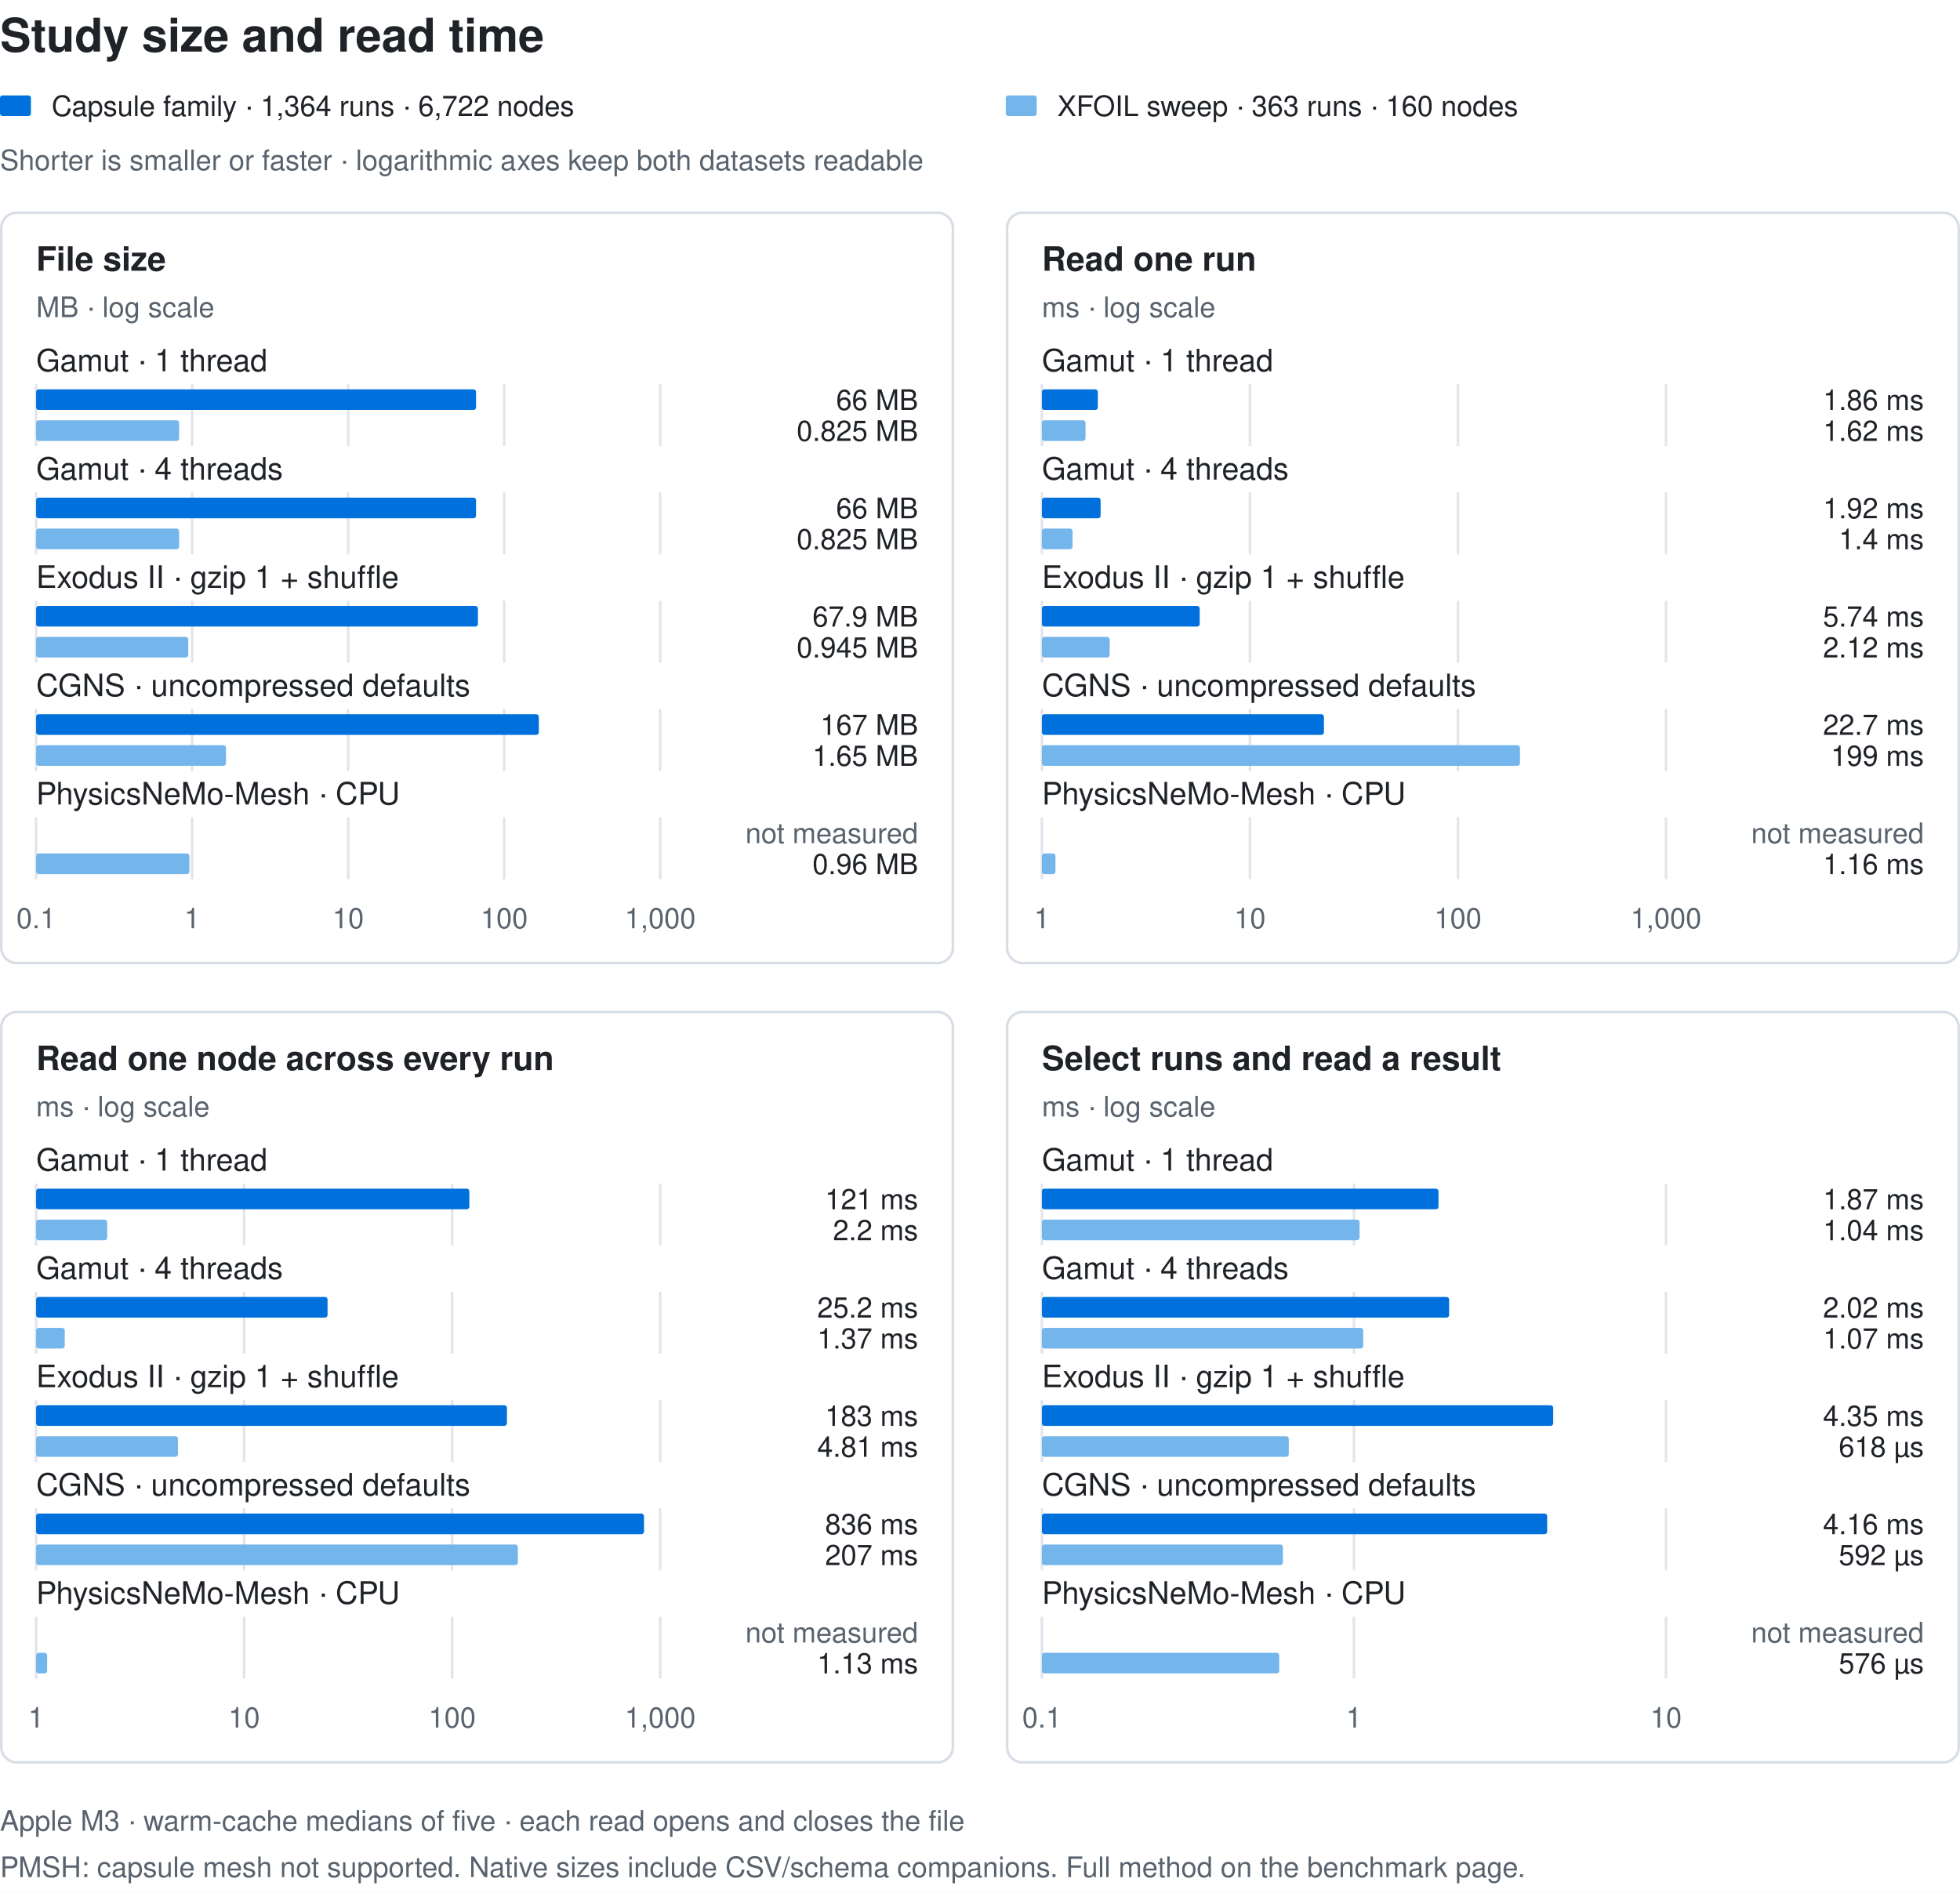
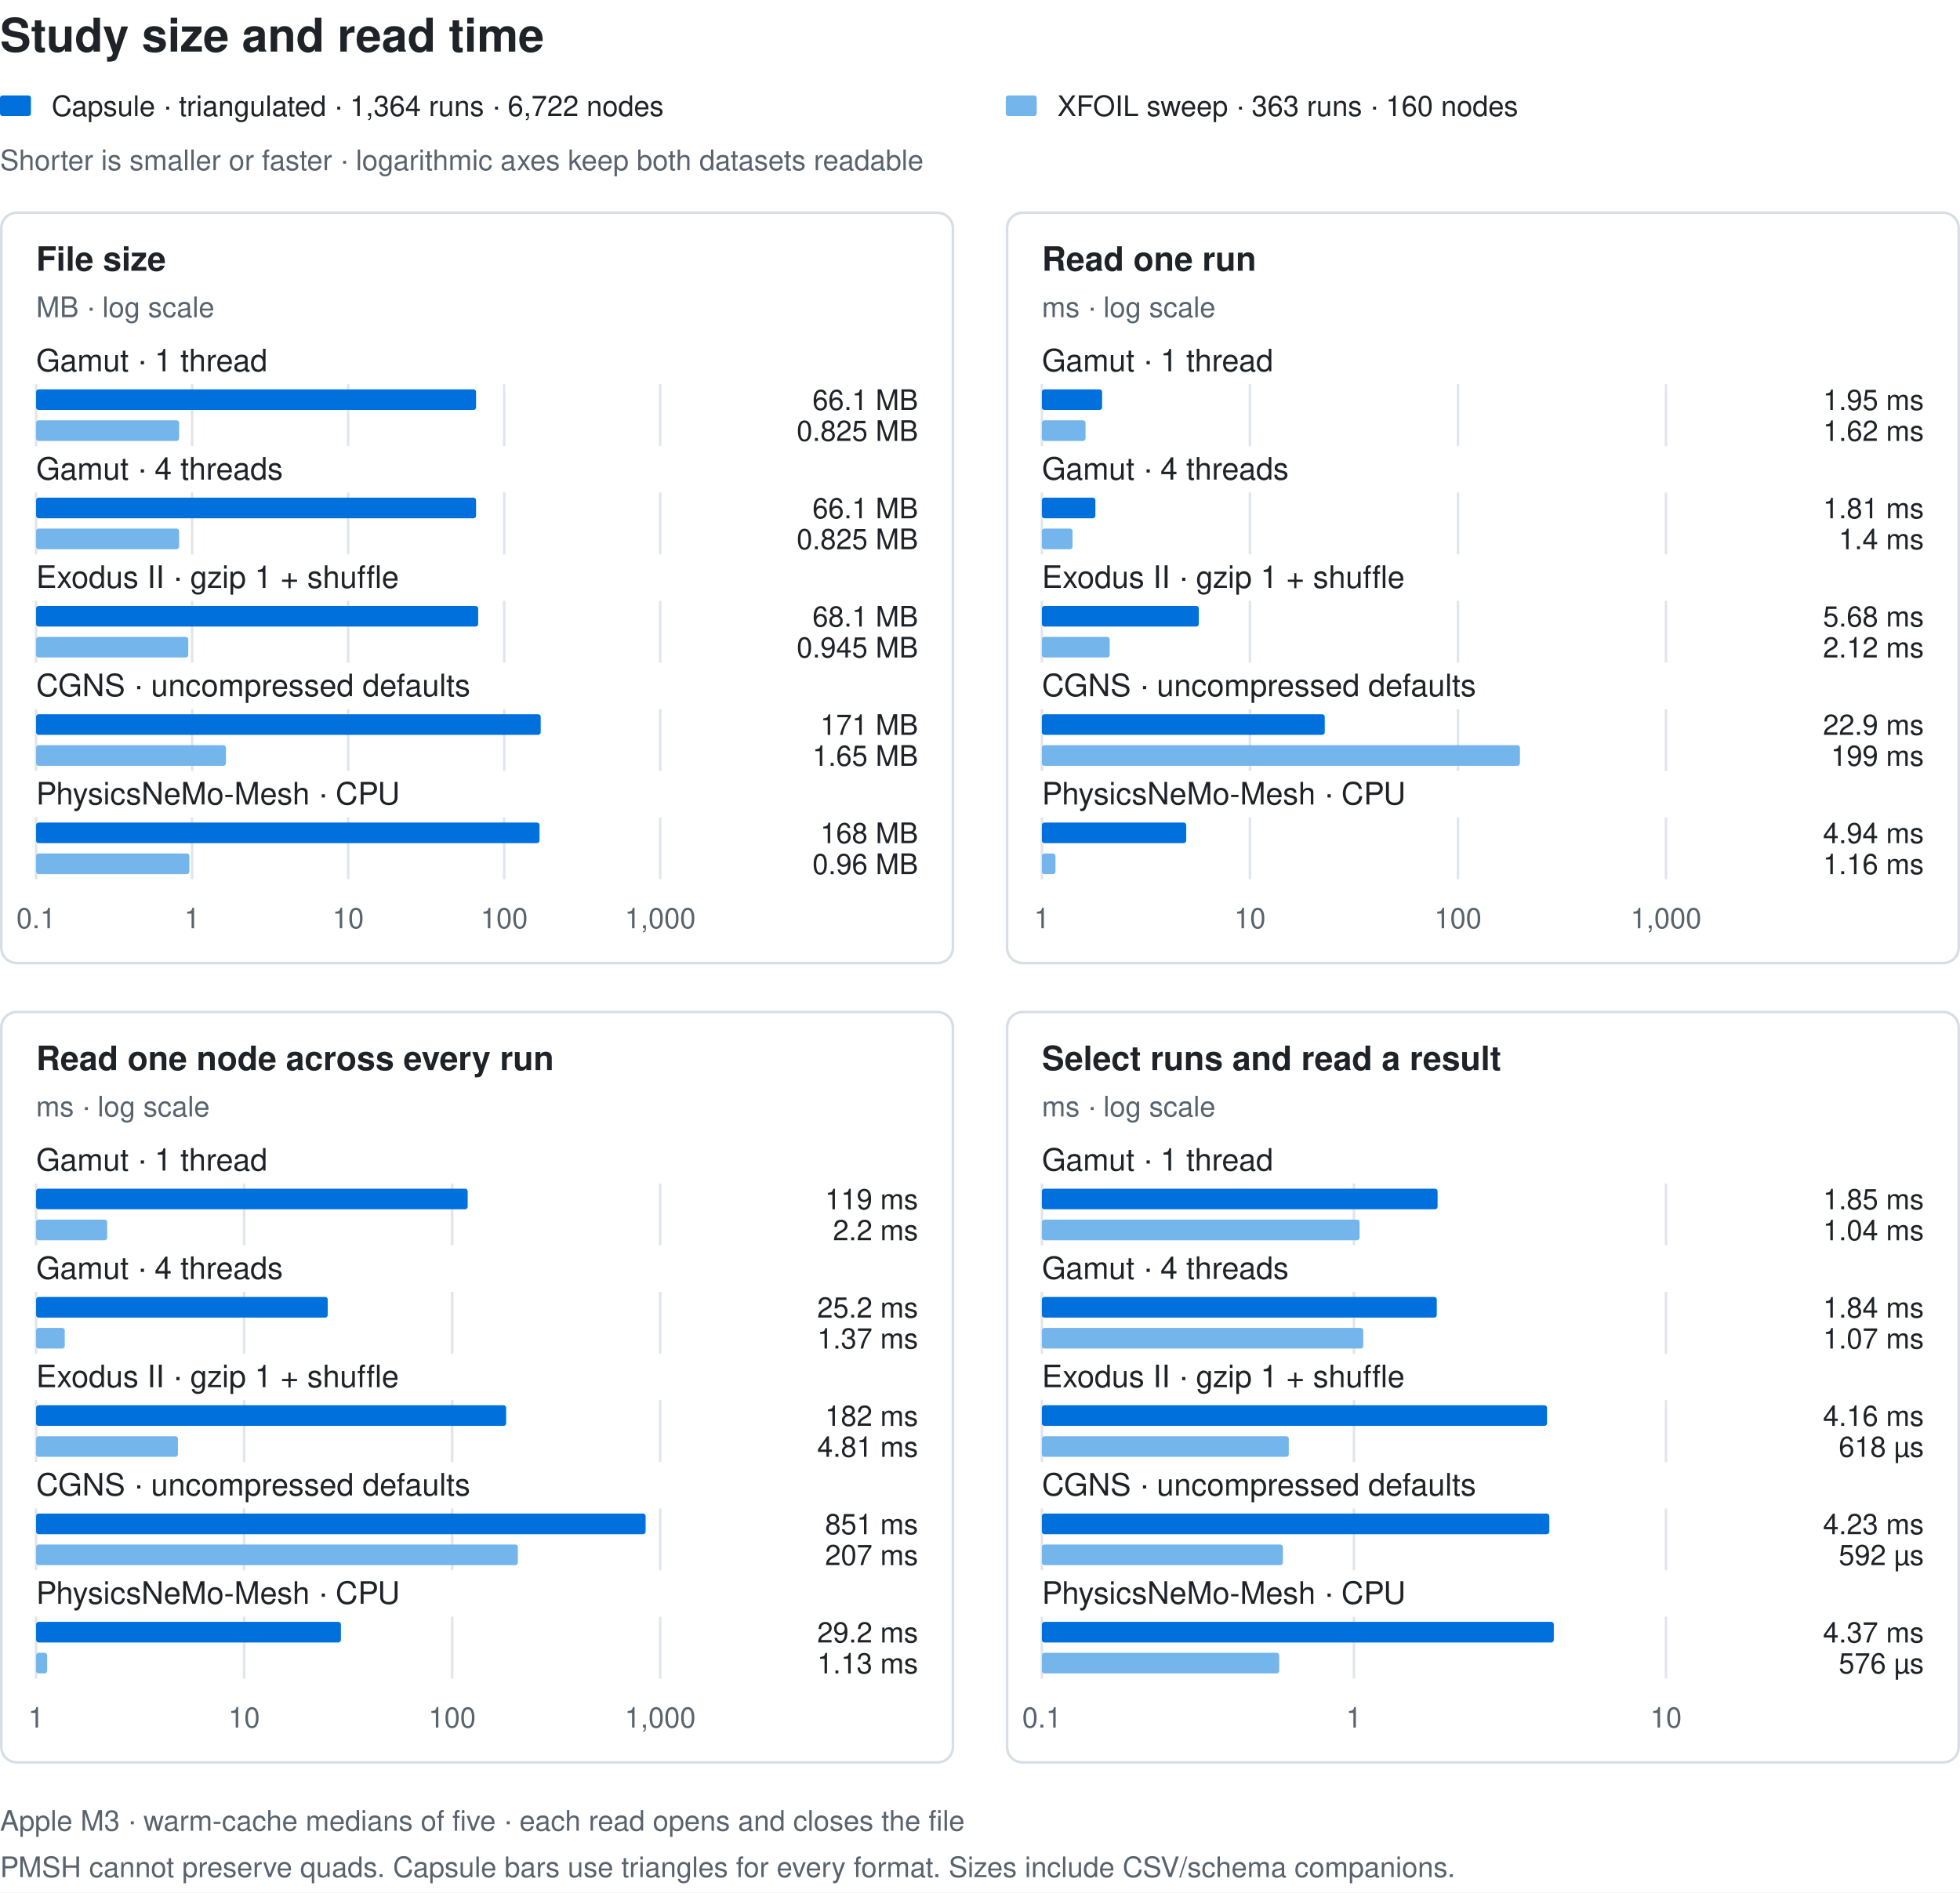
<svg xmlns="http://www.w3.org/2000/svg" viewBox="0 0 760 734" width="760" height="734" role="img" aria-label="Paired dataset bars for study size and reads">
  <style>
      text { font-family: -apple-system, BlinkMacSystemFont, 'Segoe UI', Helvetica, Arial, sans-serif; }
      .page, .panel { fill: #FFFFFF; } .ink { fill: #1F2328; } .muted { fill: #59636E; }
      .capsule { fill: #0070DC; } .xfoil { fill: #74B5EB; }
      .grid { stroke: #E1E6EC; stroke-width: 1; } .outline { stroke: #D8DEE5; fill: none; }
      .title { font-size: 18px; font-weight: 600; } .heading { font-size: 13px; font-weight: 600; }
      .name { font-size: 12px; } .small { font-size: 11px; }
      .value { font-size: 11px; font-variant-numeric: tabular-nums; }
      @media (prefers-color-scheme: dark) {
        .page, .panel { fill: #0D1117; } .ink { fill: #E6EDF3; } .muted { fill: #9AA6B4; }
        .capsule { fill: #369BF7; } .xfoil { fill: #95CEFA; }
        .grid { stroke: #293440; } .outline { stroke: #303D4C; }
      }
    </style>
  <rect class="page" width="100%" height="100%" />
  <text class="ink title" x="0" y="20">Study size and read time</text>
  <rect class="capsule" x="0" y="37" width="12" height="8" rx="1" />
-   <text class="ink small" x="20" y="45">Capsule family · 1,364 runs · 6,722 nodes</text>
+   <text class="ink small" x="20" y="45">Capsule · triangulated · 1,364 runs · 6,722 nodes</text>
  <rect class="xfoil" x="390" y="37" width="12" height="8" rx="1" />
  <text class="ink small" x="410" y="45">XFOIL sweep · 363 runs · 160 nodes</text>
  <text class="muted small" x="0" y="66">Shorter is smaller or faster · logarithmic axes keep both datasets readable</text>
  <rect class="panel" x="0" y="82" width="370" height="292" rx="6" />
  <rect class="outline" x="0.5" y="82.5" width="369" height="291" rx="6" />
  <text class="ink heading" x="14" y="105">File size</text>
  <text class="muted small" x="14" y="123">MB · log scale</text>
  <path class="grid" d="M14.00 149 V173" />
  <path class="grid" d="M74.50 149 V173" />
  <path class="grid" d="M135.00 149 V173" />
  <path class="grid" d="M195.50 149 V173" />
  <path class="grid" d="M256.00 149 V173" />
  <text class="ink name" x="14" y="144">Gamut · 1 thread</text>
  <rect class="capsule" x="14" y="151" width="170.60" height="8" rx="1" />
-   <text class="ink value" x="356" y="159" text-anchor="end">66 MB</text>
+   <text class="ink value" x="356" y="159" text-anchor="end">66.1 MB</text>
  <rect class="xfoil" x="14" y="163" width="55.46" height="8" rx="1" />
  <text class="ink value" x="356" y="171" text-anchor="end">0.825 MB</text>
  <path class="grid" d="M14.00 191 V215" />
  <path class="grid" d="M74.50 191 V215" />
  <path class="grid" d="M135.00 191 V215" />
  <path class="grid" d="M195.50 191 V215" />
  <path class="grid" d="M256.00 191 V215" />
  <text class="ink name" x="14" y="186">Gamut · 4 threads</text>
  <rect class="capsule" x="14" y="193" width="170.60" height="8" rx="1" />
-   <text class="ink value" x="356" y="201" text-anchor="end">66 MB</text>
+   <text class="ink value" x="356" y="201" text-anchor="end">66.1 MB</text>
  <rect class="xfoil" x="14" y="205" width="55.46" height="8" rx="1" />
  <text class="ink value" x="356" y="213" text-anchor="end">0.825 MB</text>
  <path class="grid" d="M14.00 233 V257" />
  <path class="grid" d="M74.50 233 V257" />
  <path class="grid" d="M135.00 233 V257" />
  <path class="grid" d="M195.50 233 V257" />
  <path class="grid" d="M256.00 233 V257" />
  <text class="ink name" x="14" y="228">Exodus II · gzip 1 + shuffle</text>
-   <rect class="capsule" x="14" y="235" width="171.32" height="8" rx="1" />
-   <text class="ink value" x="356" y="243" text-anchor="end">67.9 MB</text>
+   <rect class="capsule" x="14" y="235" width="171.42" height="8" rx="1" />
+   <text class="ink value" x="356" y="243" text-anchor="end">68.1 MB</text>
  <rect class="xfoil" x="14" y="247" width="59.00" height="8" rx="1" />
  <text class="ink value" x="356" y="255" text-anchor="end">0.945 MB</text>
  <path class="grid" d="M14.00 275 V299" />
  <path class="grid" d="M74.50 275 V299" />
  <path class="grid" d="M135.00 275 V299" />
  <path class="grid" d="M195.50 275 V299" />
  <path class="grid" d="M256.00 275 V299" />
  <text class="ink name" x="14" y="270">CGNS · uncompressed defaults</text>
-   <rect class="capsule" x="14" y="277" width="194.93" height="8" rx="1" />
-   <text class="ink value" x="356" y="285" text-anchor="end">167 MB</text>
+   <rect class="capsule" x="14" y="277" width="195.66" height="8" rx="1" />
+   <text class="ink value" x="356" y="285" text-anchor="end">171 MB</text>
  <rect class="xfoil" x="14" y="289" width="73.62" height="8" rx="1" />
  <text class="ink value" x="356" y="297" text-anchor="end">1.65 MB</text>
  <path class="grid" d="M14.00 317 V341" />
  <path class="grid" d="M74.50 317 V341" />
  <path class="grid" d="M135.00 317 V341" />
  <path class="grid" d="M195.50 317 V341" />
  <path class="grid" d="M256.00 317 V341" />
  <text class="ink name" x="14" y="312">PhysicsNeMo-Mesh · CPU</text>
-   <text class="muted value" x="356" y="327" text-anchor="end">not measured</text>
+   <rect class="capsule" x="14" y="319" width="195.20" height="8" rx="1" />
+   <text class="ink value" x="356" y="327" text-anchor="end">168 MB</text>
  <rect class="xfoil" x="14" y="331" width="59.43" height="8" rx="1" />
  <text class="ink value" x="356" y="339" text-anchor="end">0.96 MB</text>
  <text class="muted small" x="14.00" y="360" text-anchor="middle">0.1</text>
  <text class="muted small" x="74.50" y="360" text-anchor="middle">1</text>
  <text class="muted small" x="135.00" y="360" text-anchor="middle">10</text>
  <text class="muted small" x="195.50" y="360" text-anchor="middle">100</text>
  <text class="muted small" x="256.00" y="360" text-anchor="middle">1,000</text>
  <rect class="panel" x="390" y="82" width="370" height="292" rx="6" />
  <rect class="outline" x="390.5" y="82.5" width="369" height="291" rx="6" />
  <text class="ink heading" x="404" y="105">Read one run</text>
  <text class="muted small" x="404" y="123">ms · log scale</text>
  <path class="grid" d="M404.00 149 V173" />
  <path class="grid" d="M484.67 149 V173" />
  <path class="grid" d="M565.33 149 V173" />
  <path class="grid" d="M646.00 149 V173" />
  <text class="ink name" x="404" y="144">Gamut · 1 thread</text>
-   <rect class="capsule" x="404" y="151" width="21.69" height="8" rx="1" />
-   <text class="ink value" x="746" y="159" text-anchor="end">1.86 ms</text>
+   <rect class="capsule" x="404" y="151" width="23.34" height="8" rx="1" />
+   <text class="ink value" x="746" y="159" text-anchor="end">1.95 ms</text>
  <rect class="xfoil" x="404" y="163" width="16.92" height="8" rx="1" />
  <text class="ink value" x="746" y="171" text-anchor="end">1.62 ms</text>
  <path class="grid" d="M404.00 191 V215" />
  <path class="grid" d="M484.67 191 V215" />
  <path class="grid" d="M565.33 191 V215" />
  <path class="grid" d="M646.00 191 V215" />
  <text class="ink name" x="404" y="186">Gamut · 4 threads</text>
-   <rect class="capsule" x="404" y="193" width="22.77" height="8" rx="1" />
-   <text class="ink value" x="746" y="201" text-anchor="end">1.92 ms</text>
+   <rect class="capsule" x="404" y="193" width="20.74" height="8" rx="1" />
+   <text class="ink value" x="746" y="201" text-anchor="end">1.81 ms</text>
  <rect class="xfoil" x="404" y="205" width="11.89" height="8" rx="1" />
  <text class="ink value" x="746" y="213" text-anchor="end">1.4 ms</text>
  <path class="grid" d="M404.00 233 V257" />
  <path class="grid" d="M484.67 233 V257" />
  <path class="grid" d="M565.33 233 V257" />
  <path class="grid" d="M646.00 233 V257" />
  <text class="ink name" x="404" y="228">Exodus II · gzip 1 + shuffle</text>
-   <rect class="capsule" x="404" y="235" width="61.19" height="8" rx="1" />
-   <text class="ink value" x="746" y="243" text-anchor="end">5.74 ms</text>
+   <rect class="capsule" x="404" y="235" width="60.84" height="8" rx="1" />
+   <text class="ink value" x="746" y="243" text-anchor="end">5.68 ms</text>
  <rect class="xfoil" x="404" y="247" width="26.29" height="8" rx="1" />
  <text class="ink value" x="746" y="255" text-anchor="end">2.12 ms</text>
  <path class="grid" d="M404.00 275 V299" />
  <path class="grid" d="M484.67 275 V299" />
  <path class="grid" d="M565.33 275 V299" />
  <path class="grid" d="M646.00 275 V299" />
  <text class="ink name" x="404" y="270">CGNS · uncompressed defaults</text>
-   <rect class="capsule" x="404" y="277" width="109.36" height="8" rx="1" />
-   <text class="ink value" x="746" y="285" text-anchor="end">22.7 ms</text>
+   <rect class="capsule" x="404" y="277" width="109.68" height="8" rx="1" />
+   <text class="ink value" x="746" y="285" text-anchor="end">22.9 ms</text>
  <rect class="xfoil" x="404" y="289" width="185.37" height="8" rx="1" />
  <text class="ink value" x="746" y="297" text-anchor="end">199 ms</text>
  <path class="grid" d="M404.00 317 V341" />
  <path class="grid" d="M484.67 317 V341" />
  <path class="grid" d="M565.33 317 V341" />
  <path class="grid" d="M646.00 317 V341" />
  <text class="ink name" x="404" y="312">PhysicsNeMo-Mesh · CPU</text>
-   <text class="muted value" x="746" y="327" text-anchor="end">not measured</text>
+   <rect class="capsule" x="404" y="319" width="55.96" height="8" rx="1" />
+   <text class="ink value" x="746" y="327" text-anchor="end">4.94 ms</text>
  <rect class="xfoil" x="404" y="331" width="5.27" height="8" rx="1" />
  <text class="ink value" x="746" y="339" text-anchor="end">1.16 ms</text>
  <text class="muted small" x="404.00" y="360" text-anchor="middle">1</text>
  <text class="muted small" x="484.67" y="360" text-anchor="middle">10</text>
  <text class="muted small" x="565.33" y="360" text-anchor="middle">100</text>
  <text class="muted small" x="646.00" y="360" text-anchor="middle">1,000</text>
  <rect class="panel" x="0" y="392" width="370" height="292" rx="6" />
  <rect class="outline" x="0.5" y="392.5" width="369" height="291" rx="6" />
  <text class="ink heading" x="14" y="415">Read one node across every run</text>
  <text class="muted small" x="14" y="433">ms · log scale</text>
  <path class="grid" d="M14.00 459 V483" />
  <path class="grid" d="M94.67 459 V483" />
  <path class="grid" d="M175.33 459 V483" />
  <path class="grid" d="M256.00 459 V483" />
  <text class="ink name" x="14" y="454">Gamut · 1 thread</text>
-   <rect class="capsule" x="14" y="461" width="167.99" height="8" rx="1" />
-   <text class="ink value" x="356" y="469" text-anchor="end">121 ms</text>
+   <rect class="capsule" x="14" y="461" width="167.35" height="8" rx="1" />
+   <text class="ink value" x="356" y="469" text-anchor="end">119 ms</text>
  <rect class="xfoil" x="14" y="473" width="27.56" height="8" rx="1" />
  <text class="ink value" x="356" y="481" text-anchor="end">2.2 ms</text>
  <path class="grid" d="M14.00 501 V525" />
  <path class="grid" d="M94.67 501 V525" />
  <path class="grid" d="M175.33 501 V525" />
  <path class="grid" d="M256.00 501 V525" />
  <text class="ink name" x="14" y="496">Gamut · 4 threads</text>
-   <rect class="capsule" x="14" y="503" width="113.01" height="8" rx="1" />
+   <rect class="capsule" x="14" y="503" width="113.08" height="8" rx="1" />
  <text class="ink value" x="356" y="511" text-anchor="end">25.2 ms</text>
  <rect class="xfoil" x="14" y="515" width="11.11" height="8" rx="1" />
  <text class="ink value" x="356" y="523" text-anchor="end">1.37 ms</text>
  <path class="grid" d="M14.00 543 V567" />
  <path class="grid" d="M94.67 543 V567" />
  <path class="grid" d="M175.33 543 V567" />
  <path class="grid" d="M256.00 543 V567" />
  <text class="ink name" x="14" y="538">Exodus II · gzip 1 + shuffle</text>
-   <rect class="capsule" x="14" y="545" width="182.57" height="8" rx="1" />
-   <text class="ink value" x="356" y="553" text-anchor="end">183 ms</text>
+   <rect class="capsule" x="14" y="545" width="182.27" height="8" rx="1" />
+   <text class="ink value" x="356" y="553" text-anchor="end">182 ms</text>
  <rect class="xfoil" x="14" y="557" width="55.00" height="8" rx="1" />
  <text class="ink value" x="356" y="565" text-anchor="end">4.81 ms</text>
  <path class="grid" d="M14.00 585 V609" />
  <path class="grid" d="M94.67 585 V609" />
  <path class="grid" d="M175.33 585 V609" />
  <path class="grid" d="M256.00 585 V609" />
  <text class="ink name" x="14" y="580">CGNS · uncompressed defaults</text>
-   <rect class="capsule" x="14" y="587" width="235.71" height="8" rx="1" />
-   <text class="ink value" x="356" y="595" text-anchor="end">836 ms</text>
+   <rect class="capsule" x="14" y="587" width="236.34" height="8" rx="1" />
+   <text class="ink value" x="356" y="595" text-anchor="end">851 ms</text>
  <rect class="xfoil" x="14" y="599" width="186.81" height="8" rx="1" />
  <text class="ink value" x="356" y="607" text-anchor="end">207 ms</text>
  <path class="grid" d="M14.00 627 V651" />
  <path class="grid" d="M94.67 627 V651" />
  <path class="grid" d="M175.33 627 V651" />
  <path class="grid" d="M256.00 627 V651" />
  <text class="ink name" x="14" y="622">PhysicsNeMo-Mesh · CPU</text>
-   <text class="muted value" x="356" y="637" text-anchor="end">not measured</text>
+   <rect class="capsule" x="14" y="629" width="118.19" height="8" rx="1" />
+   <text class="ink value" x="356" y="637" text-anchor="end">29.2 ms</text>
  <rect class="xfoil" x="14" y="641" width="4.28" height="8" rx="1" />
  <text class="ink value" x="356" y="649" text-anchor="end">1.13 ms</text>
  <text class="muted small" x="14.00" y="670" text-anchor="middle">1</text>
  <text class="muted small" x="94.67" y="670" text-anchor="middle">10</text>
  <text class="muted small" x="175.33" y="670" text-anchor="middle">100</text>
  <text class="muted small" x="256.00" y="670" text-anchor="middle">1,000</text>
  <rect class="panel" x="390" y="392" width="370" height="292" rx="6" />
  <rect class="outline" x="390.5" y="392.5" width="369" height="291" rx="6" />
  <text class="ink heading" x="404" y="415">Select runs and read a result</text>
  <text class="muted small" x="404" y="433">ms · log scale</text>
  <path class="grid" d="M404.00 459 V483" />
  <path class="grid" d="M525.00 459 V483" />
  <path class="grid" d="M646.00 459 V483" />
  <text class="ink name" x="404" y="454">Gamut · 1 thread</text>
-   <rect class="capsule" x="404" y="461" width="153.78" height="8" rx="1" />
-   <text class="ink value" x="746" y="469" text-anchor="end">1.87 ms</text>
+   <rect class="capsule" x="404" y="461" width="153.43" height="8" rx="1" />
+   <text class="ink value" x="746" y="469" text-anchor="end">1.85 ms</text>
  <rect class="xfoil" x="404" y="473" width="123.18" height="8" rx="1" />
  <text class="ink value" x="746" y="481" text-anchor="end">1.04 ms</text>
  <path class="grid" d="M404.00 501 V525" />
  <path class="grid" d="M525.00 501 V525" />
  <path class="grid" d="M646.00 501 V525" />
  <text class="ink name" x="404" y="496">Gamut · 4 threads</text>
-   <rect class="capsule" x="404" y="503" width="157.91" height="8" rx="1" />
-   <text class="ink value" x="746" y="511" text-anchor="end">2.02 ms</text>
+   <rect class="capsule" x="404" y="503" width="153.12" height="8" rx="1" />
+   <text class="ink value" x="746" y="511" text-anchor="end">1.84 ms</text>
  <rect class="xfoil" x="404" y="515" width="124.60" height="8" rx="1" />
  <text class="ink value" x="746" y="523" text-anchor="end">1.07 ms</text>
  <path class="grid" d="M404.00 543 V567" />
  <path class="grid" d="M525.00 543 V567" />
  <path class="grid" d="M646.00 543 V567" />
  <text class="ink name" x="404" y="538">Exodus II · gzip 1 + shuffle</text>
-   <rect class="capsule" x="404" y="545" width="198.26" height="8" rx="1" />
-   <text class="ink value" x="746" y="553" text-anchor="end">4.35 ms</text>
+   <rect class="capsule" x="404" y="545" width="195.87" height="8" rx="1" />
+   <text class="ink value" x="746" y="553" text-anchor="end">4.16 ms</text>
  <rect class="xfoil" x="404" y="557" width="95.73" height="8" rx="1" />
  <text class="ink value" x="746" y="565" text-anchor="end">618 µs</text>
  <path class="grid" d="M404.00 585 V609" />
  <path class="grid" d="M525.00 585 V609" />
  <path class="grid" d="M646.00 585 V609" />
  <text class="ink name" x="404" y="580">CGNS · uncompressed defaults</text>
-   <rect class="capsule" x="404" y="587" width="195.93" height="8" rx="1" />
-   <text class="ink value" x="746" y="595" text-anchor="end">4.16 ms</text>
+   <rect class="capsule" x="404" y="587" width="196.76" height="8" rx="1" />
+   <text class="ink value" x="746" y="595" text-anchor="end">4.23 ms</text>
  <rect class="xfoil" x="404" y="599" width="93.45" height="8" rx="1" />
  <text class="ink value" x="746" y="607" text-anchor="end">592 µs</text>
  <path class="grid" d="M404.00 627 V651" />
  <path class="grid" d="M525.00 627 V651" />
  <path class="grid" d="M646.00 627 V651" />
  <text class="ink name" x="404" y="622">PhysicsNeMo-Mesh · CPU</text>
-   <text class="muted value" x="746" y="637" text-anchor="end">not measured</text>
+   <rect class="capsule" x="404" y="629" width="198.50" height="8" rx="1" />
+   <text class="ink value" x="746" y="637" text-anchor="end">4.37 ms</text>
  <rect class="xfoil" x="404" y="641" width="92.03" height="8" rx="1" />
  <text class="ink value" x="746" y="649" text-anchor="end">576 µs</text>
  <text class="muted small" x="404.00" y="670" text-anchor="middle">0.1</text>
  <text class="muted small" x="525.00" y="670" text-anchor="middle">1</text>
  <text class="muted small" x="646.00" y="670" text-anchor="middle">10</text>
  <text class="muted small" x="0" y="710">Apple M3 · warm-cache medians of five · each read opens and closes the file</text>
-   <text class="muted small" x="0" y="728">PMSH: capsule mesh not supported. Native sizes include CSV/schema companions. Full method on the benchmark page.</text>
+   <text class="muted small" x="0" y="728">PMSH cannot preserve quads. Capsule bars use triangles for every format. Sizes include CSV/schema companions.</text>
</svg>
